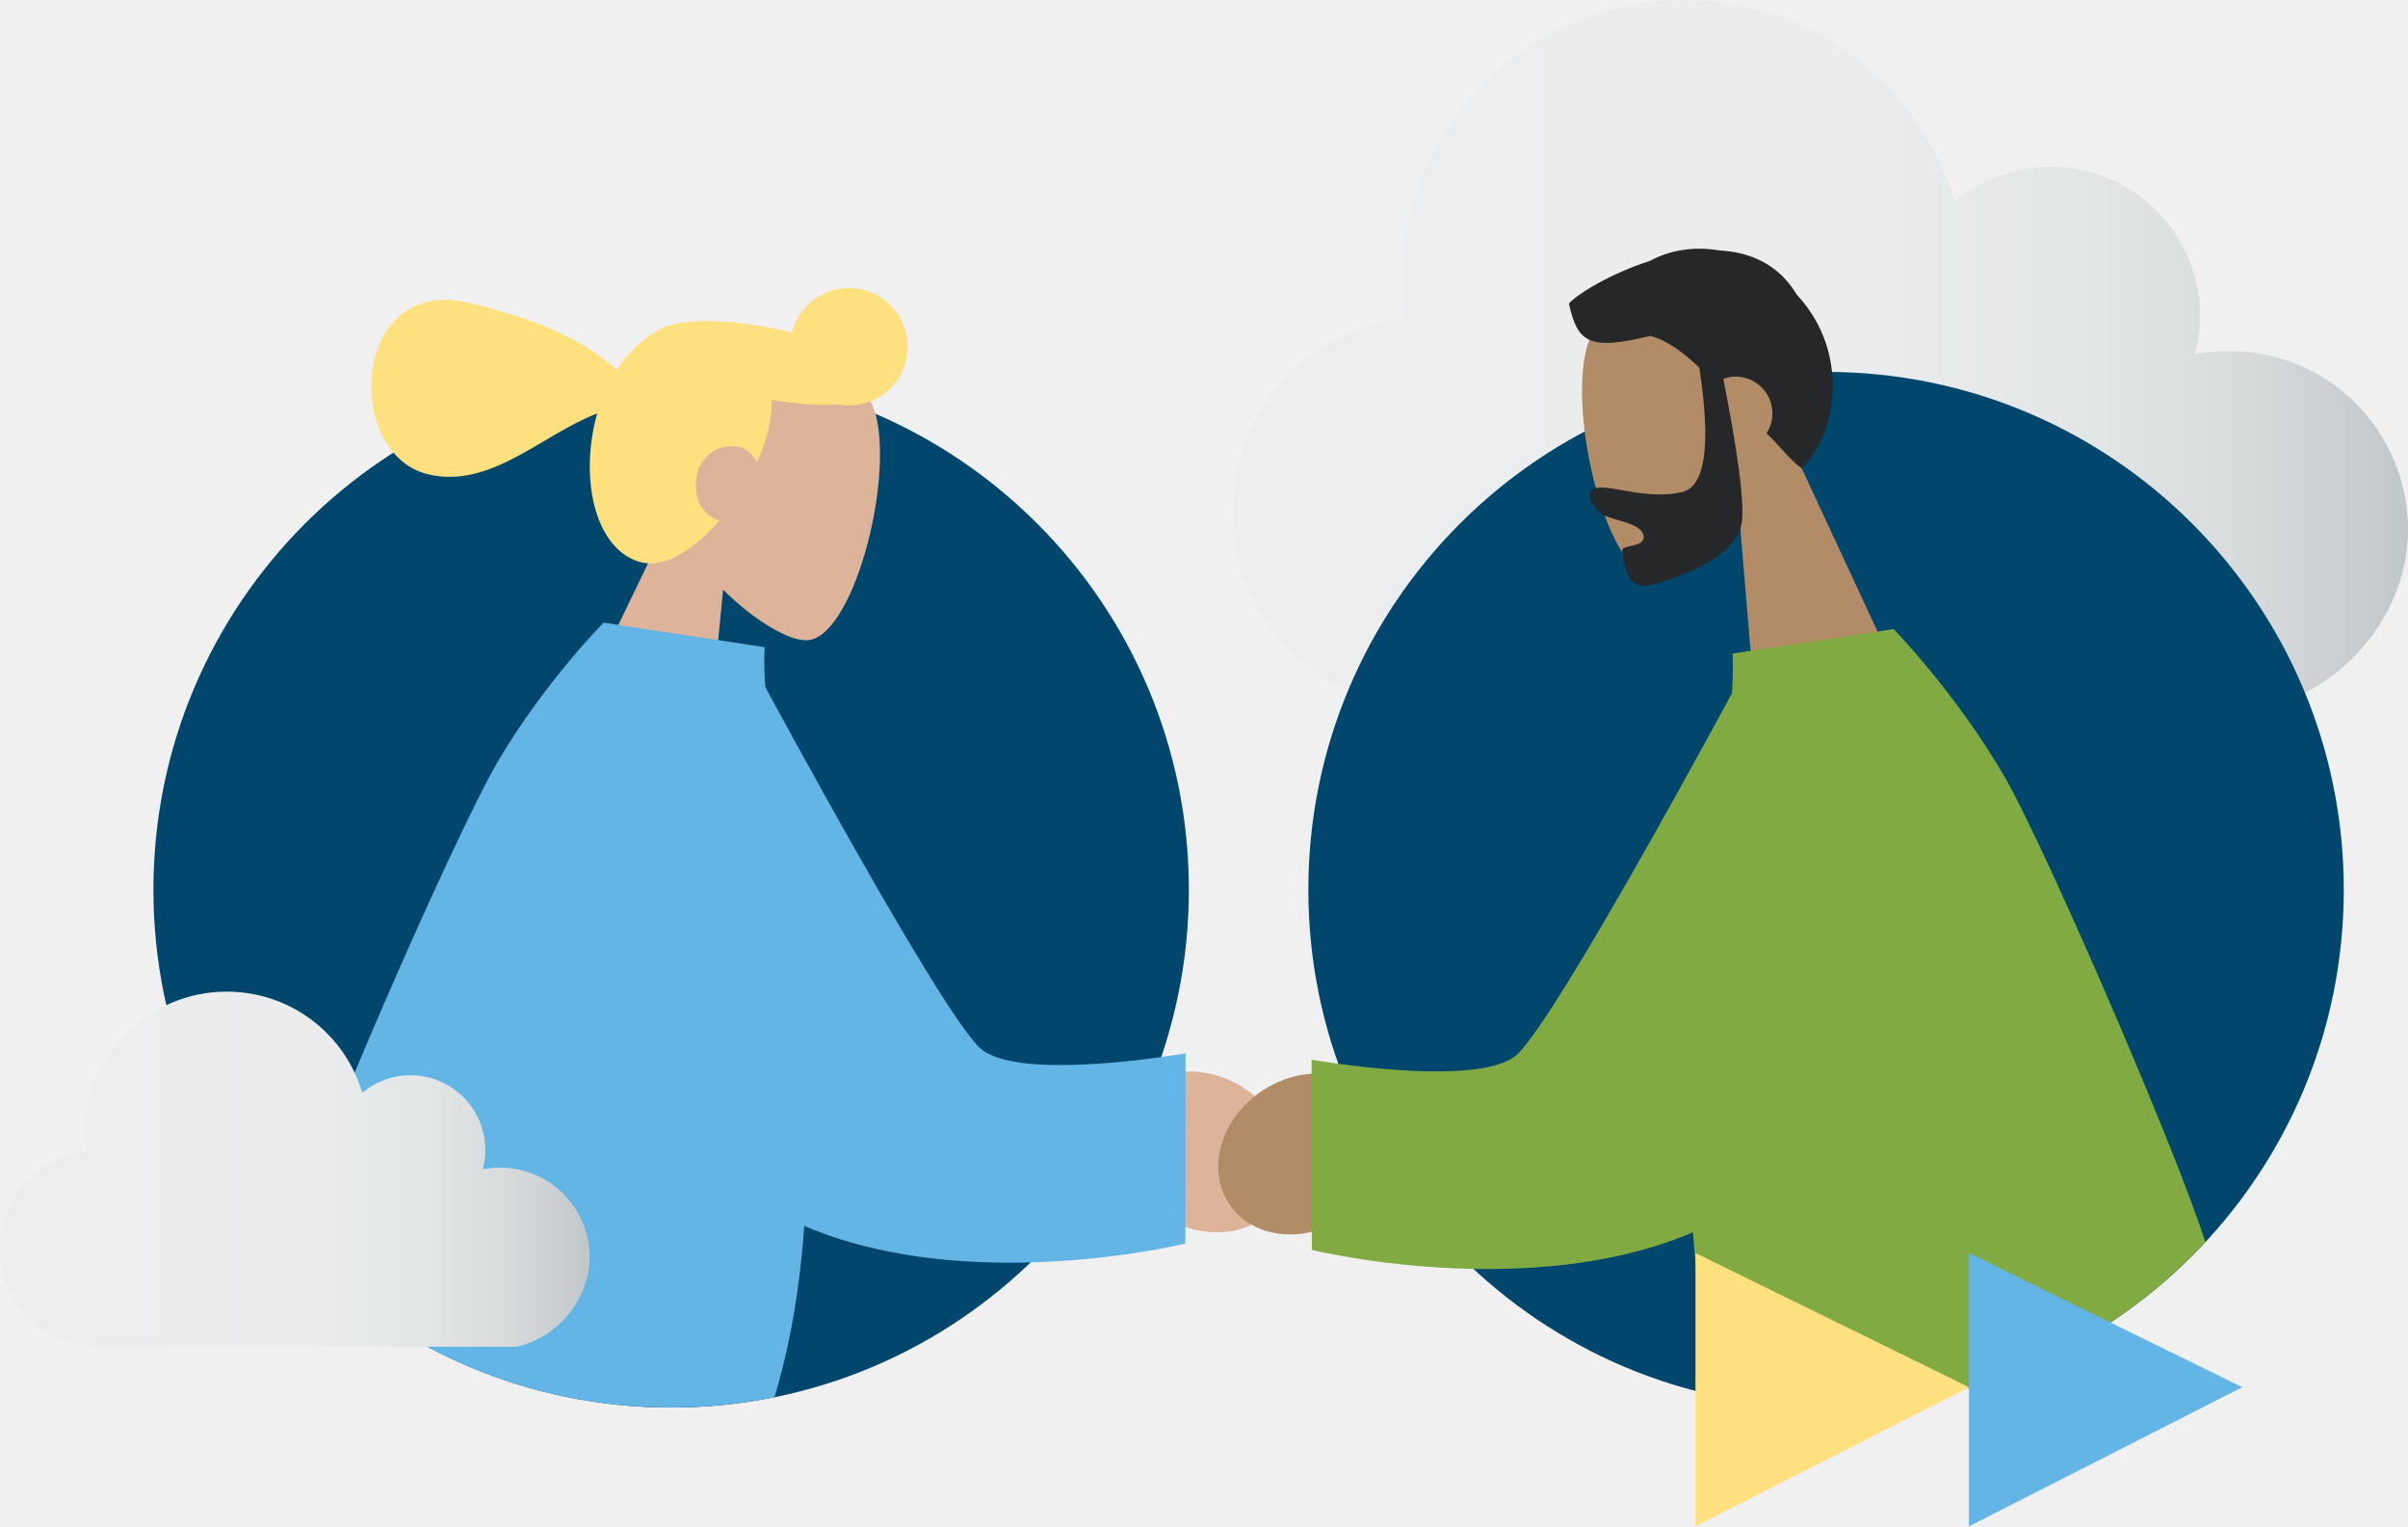
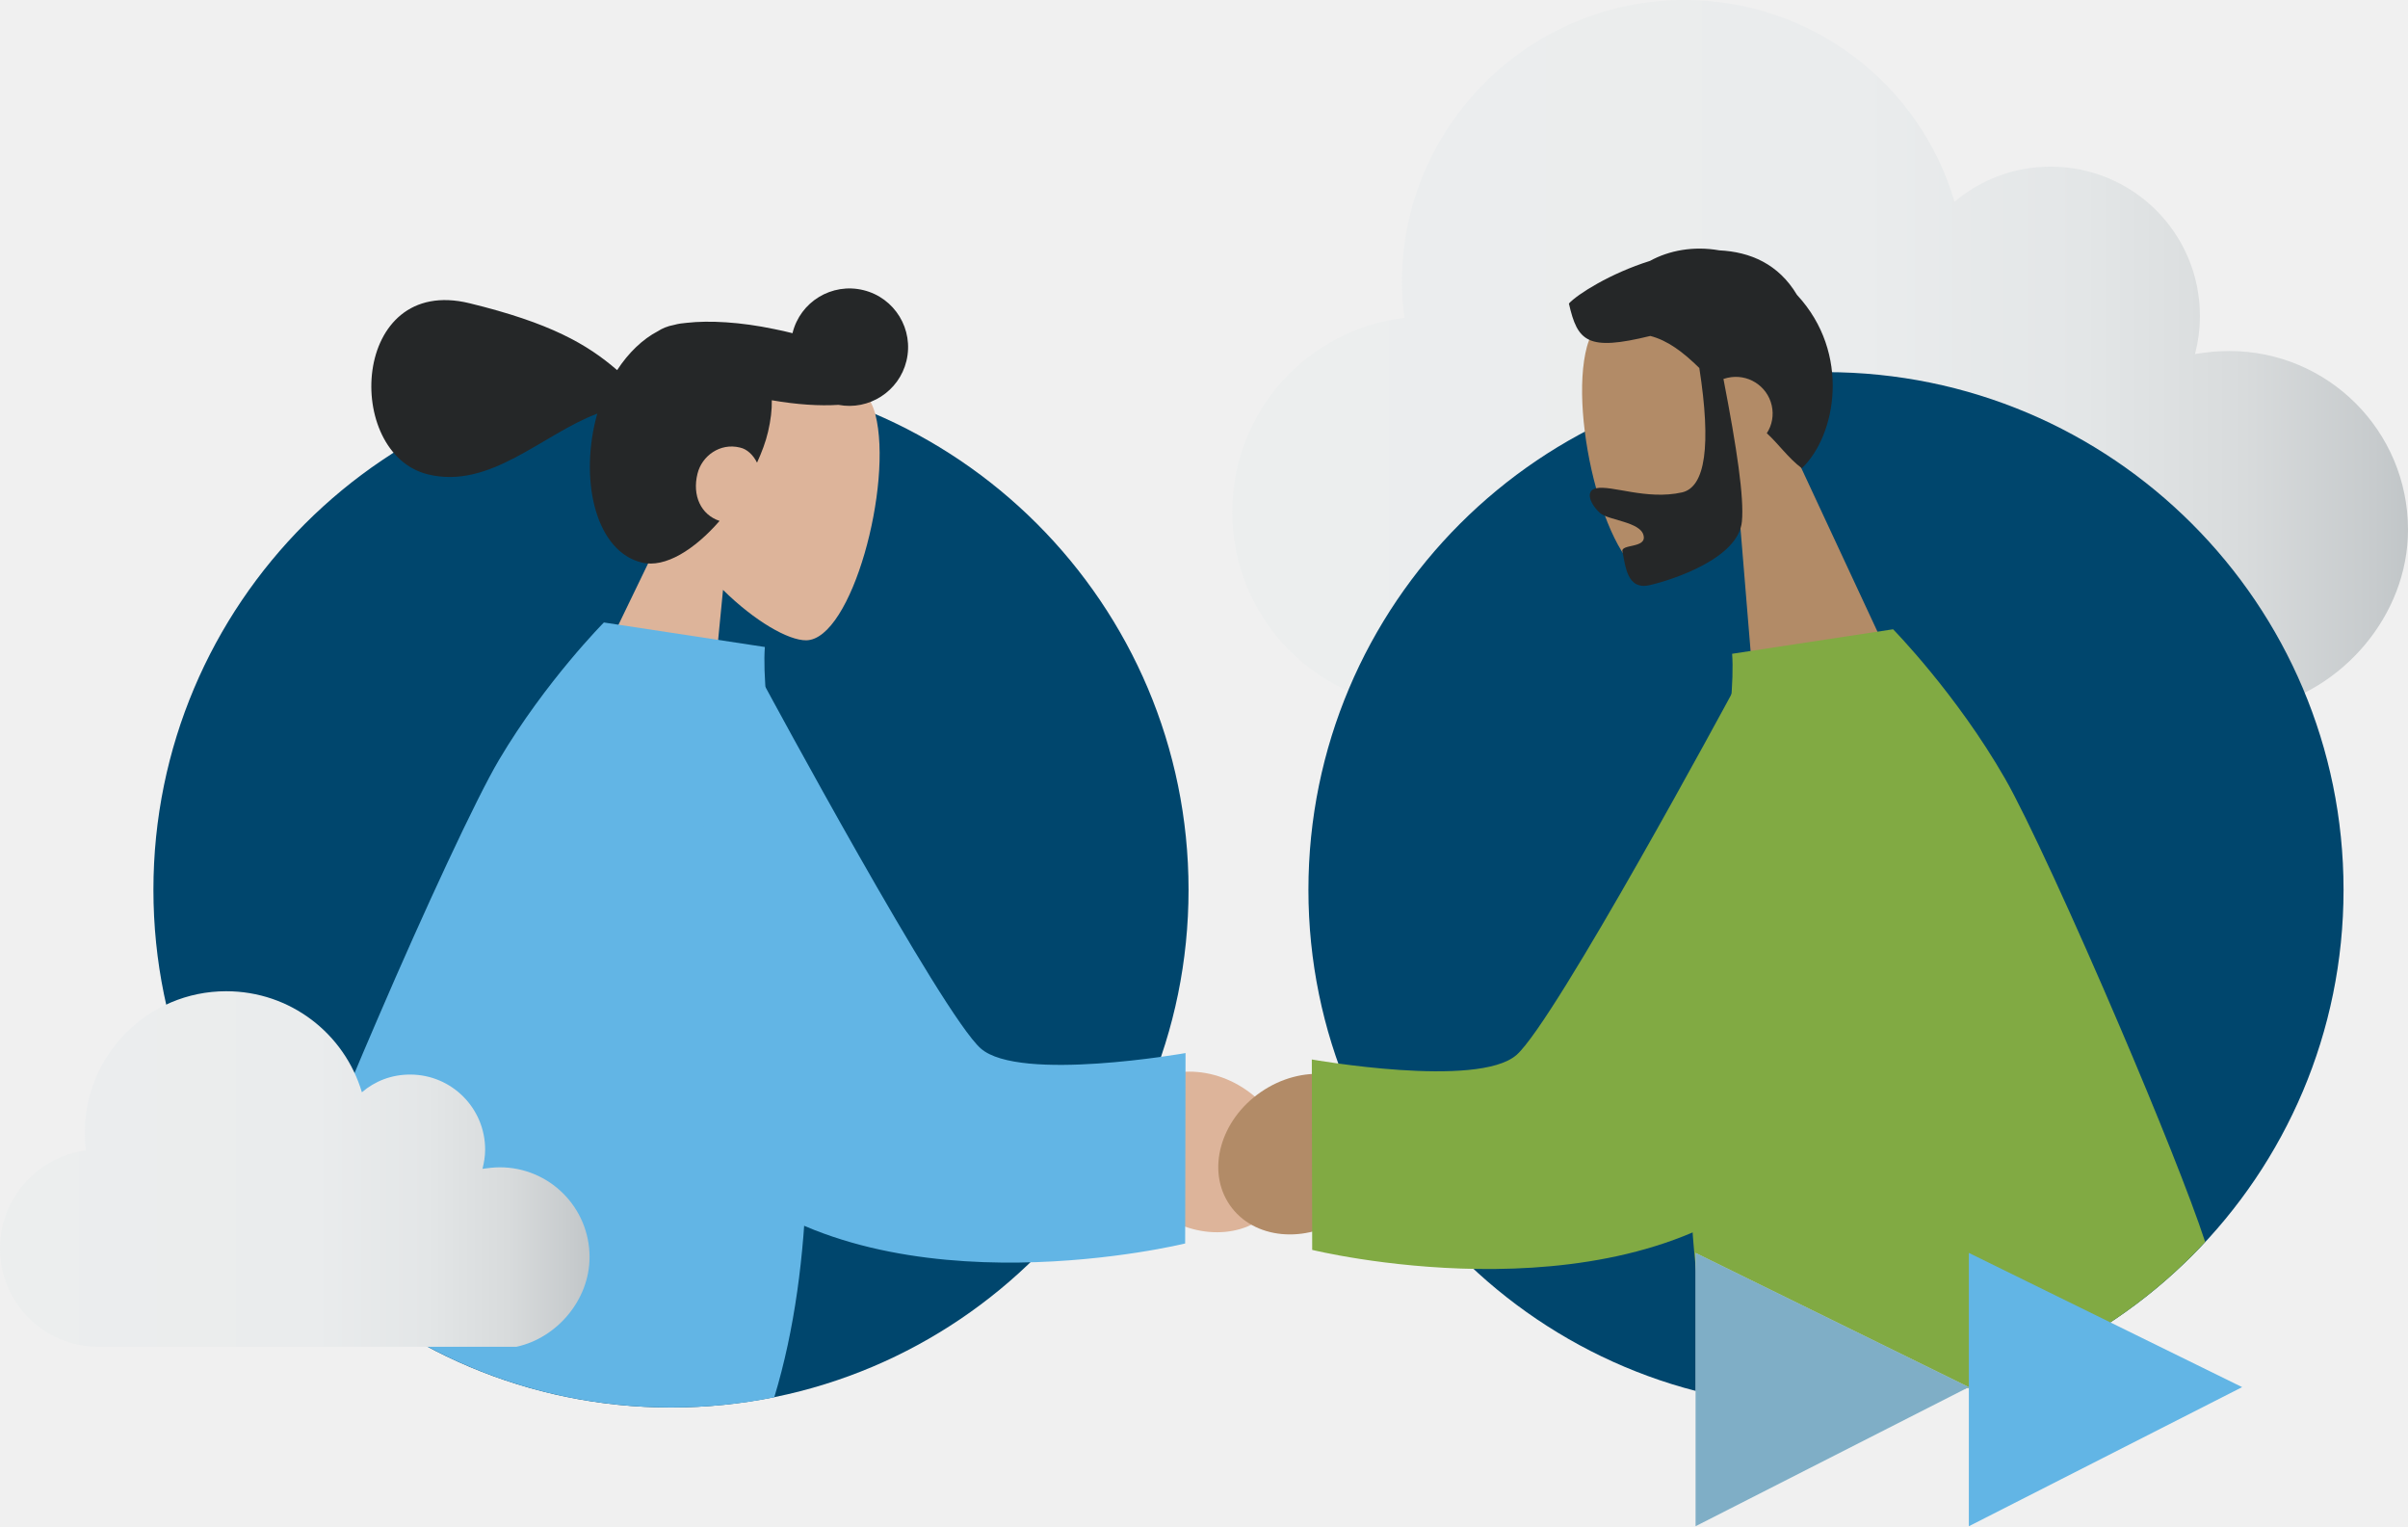
- <svg xmlns="http://www.w3.org/2000/svg" version="1.1" id="Layer_1" x="0px" y="0px" viewBox="0 0 638.773 404.81" enable-background="new 0 0 638.773 404.81" xml:space="preserve">
-   <linearGradient id="SVGID_1_" gradientUnits="userSpaceOnUse" x1="326.871" y1="-7559.41" x2="638.773" y2="-7559.41" gradientTransform="matrix(1 0 0 1 0 7653.329)">
+ <svg xmlns="http://www.w3.org/2000/svg" version="1.1" id="Layer_1" x="0px" y="0px" viewBox="0 0 638.8 404.8" style="enable-background:new 0 0 638.8 404.8;" xml:space="preserve">
+   <style type="text/css">
+ 	.st0{fill:url(#SVGID_1_);}
+ 	.st1{fill-rule:evenodd;clip-rule:evenodd;fill:#00466D;}
+ 	.st2{fill-rule:evenodd;clip-rule:evenodd;fill:#DDB49A;}
+ 	.st3{fill-rule:evenodd;clip-rule:evenodd;fill:#252728;}
+ 	.st4{fill-rule:evenodd;clip-rule:evenodd;fill:#62B5E5;}
+ 	.st5{fill:#DDB49A;}
+ 	.st6{fill-rule:evenodd;clip-rule:evenodd;fill:#B28B67;}
+ 	.st7{fill-rule:evenodd;clip-rule:evenodd;fill:#81AA43;}
+ 	.st8{fill:#B28B67;}
+ 	.st9{fill:url(#SVGID_2_);}
+ 	.st10{fill-rule:evenodd;clip-rule:evenodd;fill:#FFFFFF;}
+ 	.st11{fill-rule:evenodd;clip-rule:evenodd;fill:#005E8F;fill-opacity:0.5;}
+ 	.st12{fill-rule:evenodd;clip-rule:evenodd;fill:#FFDE7F;}
+ 	.st13{fill-rule:evenodd;clip-rule:evenodd;fill:#FFFFFF;fill-opacity:0.5;}
+ 	.st14{fill:url(#SVGID_3_);}
+ 	.st15{fill:#62B3E2;}
+ 	.st16{fill:#005E8F;}
+ 	.st17{fill:#002F49;}
+ 	.st18{fill-rule:evenodd;clip-rule:evenodd;fill:#BFC4C6;fill-opacity:0.2;}
+ </style>
+   <linearGradient id="SVGID_1_" gradientUnits="userSpaceOnUse" x1="326.871" y1="7965.41" x2="638.773" y2="7965.41" gradientTransform="matrix(1 0 0 -1 0 8059.329)">
    <stop offset="0" style="stop-color:#ECEEEE" />
    <stop offset="0.533" style="stop-color:#EAECED" />
    <stop offset="0.724" style="stop-color:#E3E6E7" />
    <stop offset="0.861" style="stop-color:#D8DBDC" />
    <stop offset="0.971" style="stop-color:#C7CBCD" />
    <stop offset="1" style="stop-color:#C1C6C8" />
  </linearGradient>
-   <path fill="url(#SVGID_1_)" d="M638.773,140.464c0-26.171-21.202-47.373-47.373-47.373c-3.147,0-6.129,0.331-9.11,0.828  c0.828-3.147,1.325-6.626,1.325-10.104c0-21.865-17.724-39.588-39.588-39.588c-9.773,0-18.552,3.478-25.509,9.276  C509.408,22.527,480.752,0,446.795,0c-41.245,0-74.87,33.459-74.87,74.87c0,3.147,0.166,6.294,0.663,9.442  c-25.674,2.982-45.717,24.846-45.717,51.514c0,28.656,23.19,52.011,52.011,52.011h221.131  C621.381,183.199,638.773,163.156,638.773,140.464z" />
-   <circle fill-rule="evenodd" clip-rule="evenodd" fill="#00466D" cx="178.034" cy="235.972" r="137.336" />
-   <circle fill-rule="evenodd" clip-rule="evenodd" fill="#00466D" cx="484.4" cy="235.972" r="137.336" />
+   <path class="st0" d="M638.8,140.5c0-26.2-21.2-47.4-47.4-47.4c-3.1,0-6.1,0.3-9.1,0.8c0.8-3.1,1.3-6.6,1.3-10.1  c0-21.9-17.7-39.6-39.6-39.6c-9.8,0-18.6,3.5-25.5,9.3C509.4,22.5,480.8,0,446.8,0c-41.2,0-74.9,33.5-74.9,74.9  c0,3.1,0.2,6.3,0.7,9.4c-25.7,3-45.7,24.8-45.7,51.5c0,28.7,23.2,52,52,52H600C621.4,183.2,638.8,163.2,638.8,140.5z" />
+   <circle class="st1" cx="178" cy="236" r="137.3" />
+   <circle class="st1" cx="484.4" cy="236" r="137.3" />
  <g id="Head_x2F_Front_x2F_Pony_1_" transform="translate(192.4967, 70.91648) rotate(15) translate(-192.4967, -70.91648) translate(121.55, 16.68623)">
    <g id="Head_7_" transform="translate(56.31636, 32.32976)">
-       <path fill-rule="evenodd" clip-rule="evenodd" fill="#DDB49A" d="M17.558,89.88c-7.377-8.255-12.48-18.464-11.942-30.053    c1.549-33.389,48.125-27.156,57.55-10.546s9.364,59.311-2.231,62.595c-4.624,1.309-14.604-1.393-24.835-7.234l7.393,44.641    L6.11,150.169L17.558,89.88z" />
+       <path class="st2" d="M17.6,89.9C10.2,81.6,5.1,71.4,5.6,59.8c1.5-33.4,48.1-27.2,57.5-10.5s9.4,59.3-2.2,62.6    c-4.6,1.3-14.6-1.4-24.8-7.2l7.4,44.6l-37.4,0.9L17.6,89.9z" />
    </g>
-     <path id="hair_4_" fill-rule="evenodd" clip-rule="evenodd" fill="#FFE07F" d="M86.757,119.559   c-4.425,9.008-10.677,15.861-17.083,16.013c-12.166,0.288-21.202-15.773-21.617-33.261c-0.015-0.614-0.017-1.225-0.007-1.832   c-12.66,9.136-22.166,26.779-39.195,27.183C-14.312,128.211-24.62,81.7,7.748,80.933c22.013-0.522,32.917,2.431,42.361,6.956   c1.718-5.232,4.421-9.661,7.78-12.789c0.804-0.949,2.048-1.868,3.662-2.731c0.985-0.57,2.008-1.039,3.062-1.399   c5.579-2.201,13.696-3.853,22.793-4.387c1.699-0.1,3.368-0.157,4.998-0.173c-0.177-8.581,6.622-15.693,15.208-15.896   c8.603-0.204,15.742,6.605,15.945,15.207c0.197,8.319-6.164,15.27-14.364,15.903c-4.662,1.56-10.671,2.768-17.353,3.375   c0.708,2.428,1.127,5.195,1.201,8.332c0.066,2.77-0.17,5.714-0.663,8.71c-1.492-1.691-3.46-2.771-5.429-2.724   c-5.51,0.131-9.238,4.754-9.124,9.567C77.97,114.992,81.601,119.327,86.757,119.559z" />
+     <path id="hair_4_" class="st3" d="M86.8,119.6c-4.4,9-10.7,15.9-17.1,16c-12.2,0.3-21.2-15.8-21.6-33.3c0-0.6,0-1.2,0-1.8   c-12.7,9.1-22.2,26.8-39.2,27.2c-23.2,0.5-33.5-46-1.1-46.7c22-0.5,32.9,2.4,42.4,7c1.7-5.2,4.4-9.7,7.8-12.8   c0.8-0.9,2-1.9,3.7-2.7c1-0.6,2-1,3.1-1.4c5.6-2.2,13.7-3.9,22.8-4.4c1.7-0.1,3.4-0.2,5-0.2c-0.2-8.6,6.6-15.7,15.2-15.9   c8.6-0.2,15.7,6.6,15.9,15.2c0.2,8.3-6.2,15.3-14.4,15.9c-4.7,1.6-10.7,2.8-17.4,3.4c0.7,2.4,1.1,5.2,1.2,8.3   c0.1,2.8-0.2,5.7-0.7,8.7c-1.5-1.7-3.5-2.8-5.4-2.7c-5.5,0.1-9.2,4.8-9.1,9.6C78,115,81.6,119.3,86.8,119.6z" />
  </g>
-   <path fill-rule="evenodd" clip-rule="evenodd" fill="#62B5E5" d="M202.854,171.649l-42.74-6.496c0,0-15.393,15.467-27.788,36.358  c-6.002,10.116-19.777,39.822-32.292,68.934c-10.051,23.381-19.29,46.379-23.037,58.537c25.097,27.25,61.071,44.327,101.037,44.327  c9.386,0,18.551-0.945,27.408-2.739C227.313,298.377,200.751,200.346,202.854,171.649z" />
-   <ellipse transform="matrix(0.5672 -0.8236 0.8236 0.5672 -113.449 395.1358)" fill="#DDB49A" cx="319.225" cy="305.508" rx="20.047" ry="23.8" />
-   <path fill-rule="evenodd" clip-rule="evenodd" fill="#62B5E5" d="M202.952,182.092c0,0,46.865,87.017,57.208,96.024  c10.343,9.007,54.342,1.24,54.342,1.24l-0.064,50.451c0,0-77.118,18.987-120.949-16.479S202.952,182.092,202.952,182.092z" />
+   <path class="st4" d="M202.9,171.6l-42.7-6.5c0,0-15.4,15.5-27.8,36.4c-6,10.1-19.8,39.8-32.3,68.9C90,293.8,80.7,316.8,77,329  c25.1,27.2,61.1,44.3,101,44.3c9.4,0,18.6-0.9,27.4-2.7C227.3,298.4,200.8,200.3,202.9,171.6z" />
+   <ellipse transform="matrix(0.5672 -0.8236 0.8236 0.5672 -113.4443 395.1409)" class="st5" cx="319.2" cy="305.5" rx="20" ry="23.8" />
+   <path class="st4" d="M203,182.1c0,0,46.9,87,57.2,96c10.3,9,54.3,1.2,54.3,1.2l-0.1,50.5c0,0-77.1,19-120.9-16.5  S203,182.1,203,182.1z" />
  <g id="Head_x2F_Front_x2F_Short-Beard_2_" transform="translate(82, 0)">
    <g id="Head_6_" transform="translate(54, 31)">
-       <path fill-rule="evenodd" clip-rule="evenodd" fill="#B28B67" d="M366.736,146.545l-37.246,8.472l-3.843-46.061    c-8.672,8.343-17.88,13.516-22.787,13.376c-12.304-0.352-23.044-42.628-17.864-61.436s49.75-36.63,59.634-3.949    c3.431,11.343,0.931,22.73-4.311,32.751L366.736,146.545z" />
+       <path class="st6" d="M366.7,146.5l-37.2,8.5l-3.8-46.1c-8.7,8.3-17.9,13.5-22.8,13.4c-12.3-0.4-23-42.6-17.9-61.4    s49.8-36.6,59.6-3.9c3.4,11.3,0.9,22.7-4.3,32.8L366.7,146.5z" />
    </g>
-     <path id="Hair_2_" fill-rule="evenodd" clip-rule="evenodd" fill="#252728" d="M355.766,89.088   c-16.653,4.066-19.291,1.515-21.588-8.584c2.26-2.546,11.045-7.965,21.503-11.306c5.087-2.795,11.6-3.968,18.4-2.783   c8.16,0.431,15.716,3.639,20.578,11.756c14.444,15.541,10.416,37.266,1.255,46.045c-3.585-2.704-6.394-6.686-9.299-9.29   c1.374-2.128,1.923-4.786,1.317-7.45c-1.194-5.249-6.417-8.536-11.666-7.342c-0.384,0.087-0.757,0.196-1.118,0.325   c3.628,18.581,5.546,31.518,4.938,37.827c-0.942,9.777-18.408,15.513-24.534,16.907c-6.053,1.377-6.437-5.433-7.231-8.92   c-0.48-2.109,6.45-0.792,5.641-4.347c-0.809-3.555-9.29-3.951-11.45-5.871c-2.618-2.328-4.14-5.925-1.144-6.606   c4.11-0.935,13.408,3.204,22.774,1.073c6.244-1.42,7.788-12.431,4.632-33.033C364.373,93.34,360.366,90.323,355.766,89.088z" />
+     <path id="Hair_2_" class="st3" d="M355.8,89.1c-16.7,4.1-19.3,1.5-21.6-8.6c2.3-2.5,11-8,21.5-11.3c5.1-2.8,11.6-4,18.4-2.8   c8.2,0.4,15.7,3.6,20.6,11.8c14.4,15.5,10.4,37.3,1.3,46c-3.6-2.7-6.4-6.7-9.3-9.3c1.4-2.1,1.9-4.8,1.3-7.4   c-1.2-5.2-6.4-8.5-11.7-7.3c-0.4,0.1-0.8,0.2-1.1,0.3c3.6,18.6,5.5,31.5,4.9,37.8c-0.9,9.8-18.4,15.5-24.5,16.9   c-6.1,1.4-6.4-5.4-7.2-8.9c-0.5-2.1,6.5-0.8,5.6-4.3c-0.8-3.6-9.3-4-11.5-5.9c-2.6-2.3-4.1-5.9-1.1-6.6c4.1-0.9,13.4,3.2,22.8,1.1   c6.2-1.4,7.8-12.4,4.6-33C364.4,93.3,360.4,90.3,355.8,89.1z" />
  </g>
-   <path fill-rule="evenodd" clip-rule="evenodd" fill="#81AA43" d="M585.038,329.409c-3.856-11.904-12.884-34.33-22.583-57.031  c-11.926-27.915-24.867-56.246-30.45-65.937c-12.947-22.472-29.685-39.602-29.685-39.602l-42.74,6.496  c2.086,28.46-24.016,125.112-3.113,197.126c9.02,1.864,18.361,2.846,27.933,2.846C524.156,373.308,559.959,356.408,585.038,329.409z  " />
-   <ellipse transform="matrix(0.8236 -0.5672 0.5672 0.8236 -112.5856 250.1326)" fill="#B28B67" cx="345.81" cy="306.054" rx="23.8" ry="20.047" />
-   <path fill-rule="evenodd" clip-rule="evenodd" fill="#81AA43" d="M459.481,183.779c0,0-46.865,87.017-57.208,96.024  c-10.343,9.007-54.342,1.24-54.342,1.24l0.064,50.451c0,0,77.118,18.987,120.949-16.479S459.481,183.779,459.481,183.779z" />
-   <linearGradient id="SVGID_2_" gradientUnits="userSpaceOnUse" x1="0" y1="-7343.238" x2="156.403" y2="-7343.238" gradientTransform="matrix(1 0 0 1 0 7653.329)">
+   <path class="st7" d="M585,329.4c-3.9-11.9-12.9-34.3-22.6-57c-11.9-27.9-24.9-56.2-30.5-65.9c-12.9-22.5-29.7-39.6-29.7-39.6  l-42.7,6.5c2.1,28.5-24,125.1-3.1,197.1c9,1.9,18.4,2.8,27.9,2.8C524.2,373.3,560,356.4,585,329.4z" />
+   <ellipse transform="matrix(0.8236 -0.5672 0.5672 0.8236 -112.5848 250.1367)" class="st8" cx="345.8" cy="306.1" rx="23.8" ry="20" />
+   <path class="st7" d="M459.5,183.8c0,0-46.9,87-57.2,96c-10.3,9-54.3,1.2-54.3,1.2l0.1,50.5c0,0,77.1,19,120.9-16.5  S459.5,183.8,459.5,183.8z" />
+   <linearGradient id="SVGID_2_" gradientUnits="userSpaceOnUse" x1="0" y1="7749.238" x2="156.403" y2="7749.238" gradientTransform="matrix(1 0 0 -1 0 8059.329)">
    <stop offset="0" style="stop-color:#ECEEEE" />
    <stop offset="0.533" style="stop-color:#EAECED" />
    <stop offset="0.724" style="stop-color:#E3E6E7" />
    <stop offset="0.861" style="stop-color:#D8DBDC" />
    <stop offset="0.971" style="stop-color:#C7CBCD" />
    <stop offset="1" style="stop-color:#C1C6C8" />
  </linearGradient>
-   <path fill="url(#SVGID_2_)" d="M156.403,333.432c0-13.124-10.632-23.755-23.755-23.755c-1.578,0-3.073,0.166-4.568,0.415  c0.415-1.578,0.664-3.322,0.664-5.067c0-10.964-8.887-19.852-19.852-19.852c-4.901,0-9.303,1.744-12.791,4.651  c-4.568-15.532-18.938-26.829-35.965-26.829c-20.682,0-37.543,16.778-37.543,37.543c0,1.578,0.083,3.156,0.332,4.734  C10.05,306.77,0,317.734,0,331.106c0,14.37,11.628,26.081,26.081,26.081h110.886C147.682,354.862,156.403,344.811,156.403,333.432z" />
+   <path class="st9" d="M156.4,333.4c0-13.1-10.6-23.8-23.8-23.8c-1.6,0-3.1,0.2-4.6,0.4c0.4-1.6,0.7-3.3,0.7-5.1  c0-11-8.9-19.9-19.9-19.9c-4.9,0-9.3,1.7-12.8,4.7c-4.6-15.5-18.9-26.8-36-26.8c-20.7,0-37.5,16.8-37.5,37.5c0,1.6,0.1,3.2,0.3,4.7  C10.1,306.8,0,317.7,0,331.1c0,14.4,11.6,26.1,26.1,26.1H137C147.7,354.9,156.4,344.8,156.4,333.4z" />
  <g>
-     <polygon id="Fill-10_7_" fill-rule="evenodd" clip-rule="evenodd" fill="#62B5E5" points="522.319,404.81 594.803,367.904    522.319,332.327  " />
-     <polygon id="Fill-10_5_" fill-rule="evenodd" clip-rule="evenodd" fill="#FFE07F" points="449.762,404.81 522.319,367.904    449.762,332.327  " />
+     <polygon id="Fill-10_7_" class="st4" points="522.3,404.8 594.8,367.9 522.3,332.3  " />
+     <polygon id="Fill-10_5_" class="st10" points="449.8,404.8 522.3,367.9 449.8,332.3  " />
+     <polygon id="Fill-10_1_" class="st11" points="449.8,404.8 522.3,367.9 449.8,332.3  " />
+   </g>
+   <g>
+     <polygon id="Fill-10_98_" class="st12" points="48.1,-31.4 121.5,-68.7 48.1,-104.8  " />
+     <polygon id="Fill-10_97_" class="st12" points="-114.3,-163.8 -40.9,-201.2 -114.3,-237.2  " />
+     <polygon id="Fill-10_95_" class="st13" points="121.5,-31.4 194.9,-68.7 121.5,-104.8  " />
+     <polygon id="Fill-10_92_" class="st13" points="-40.9,-163.8 32.5,-201.2 -40.9,-237.2  " />
+     <polygon id="Fill-10_90_" class="st11" points="121.5,-31.4 194.9,-68.7 121.5,-104.8  " />
+     <polygon id="Fill-10_88_" class="st11" points="-40.9,-159.8 32.5,-201.2 -40.9,-237.2  " />
+     <linearGradient id="SVGID_3_" gradientUnits="userSpaceOnUse" x1="25.036" y1="744.664" x2="189.461" y2="580.239" gradientTransform="matrix(1 0 0 1 0 -820)">
+       <stop offset="0" style="stop-color:#EAECEC" />
+       <stop offset="0.533" style="stop-color:#E8EAEB" />
+       <stop offset="0.724" style="stop-color:#E0E4E5" />
+       <stop offset="0.861" style="stop-color:#D5D9DA" />
+       <stop offset="0.971" style="stop-color:#C5C9CB" />
+       <stop offset="1" style="stop-color:#BFC4C6" />
+     </linearGradient>
+     <path class="st14" d="M261.3-149.4c0-24.7-20-44.7-44.7-44.7c-2.9,0-5.8,0.3-8.5,0.8c0.8-3,1.3-6.2,1.3-9.5   c0-20.7-16.7-37.4-37.4-37.4c-9.2,0-17.5,3.3-24,8.8c-8.7-29.2-35.7-50.5-67.7-50.5c-39,0-70.6,31.6-70.6,70.6c0,3,0.2,6,0.6,8.9   c-24.4,2.9-43.3,23.6-43.3,48.7c0,27.1,21.9,49,49,49h208.7C244.9-109,261.3-127.9,261.3-149.4z" />
+     <g>
+       <g>
+         <polygon class="st15" points="139.6,-176.1 -32.5,-24.1 -114.3,-163.8    " />
+         <polygon class="st16" points="105.1,-164.7 -74.9,-96.5 -88.3,-119.4    " />
+         <polygon class="st16" points="-88.3,-119.4 -88.3,-59.4 -74.9,-96.5    " />
+       </g>
+       <polygon class="st17" points="-74.9,-96.7 -88.3,-59.5 -59.2,-69.8   " />
+     </g>
+     <polygon id="Fill-10_86_" class="st18" points="194.9,-31.4 268.3,-68.7 194.9,-104.8  " />
  </g>
</svg>
